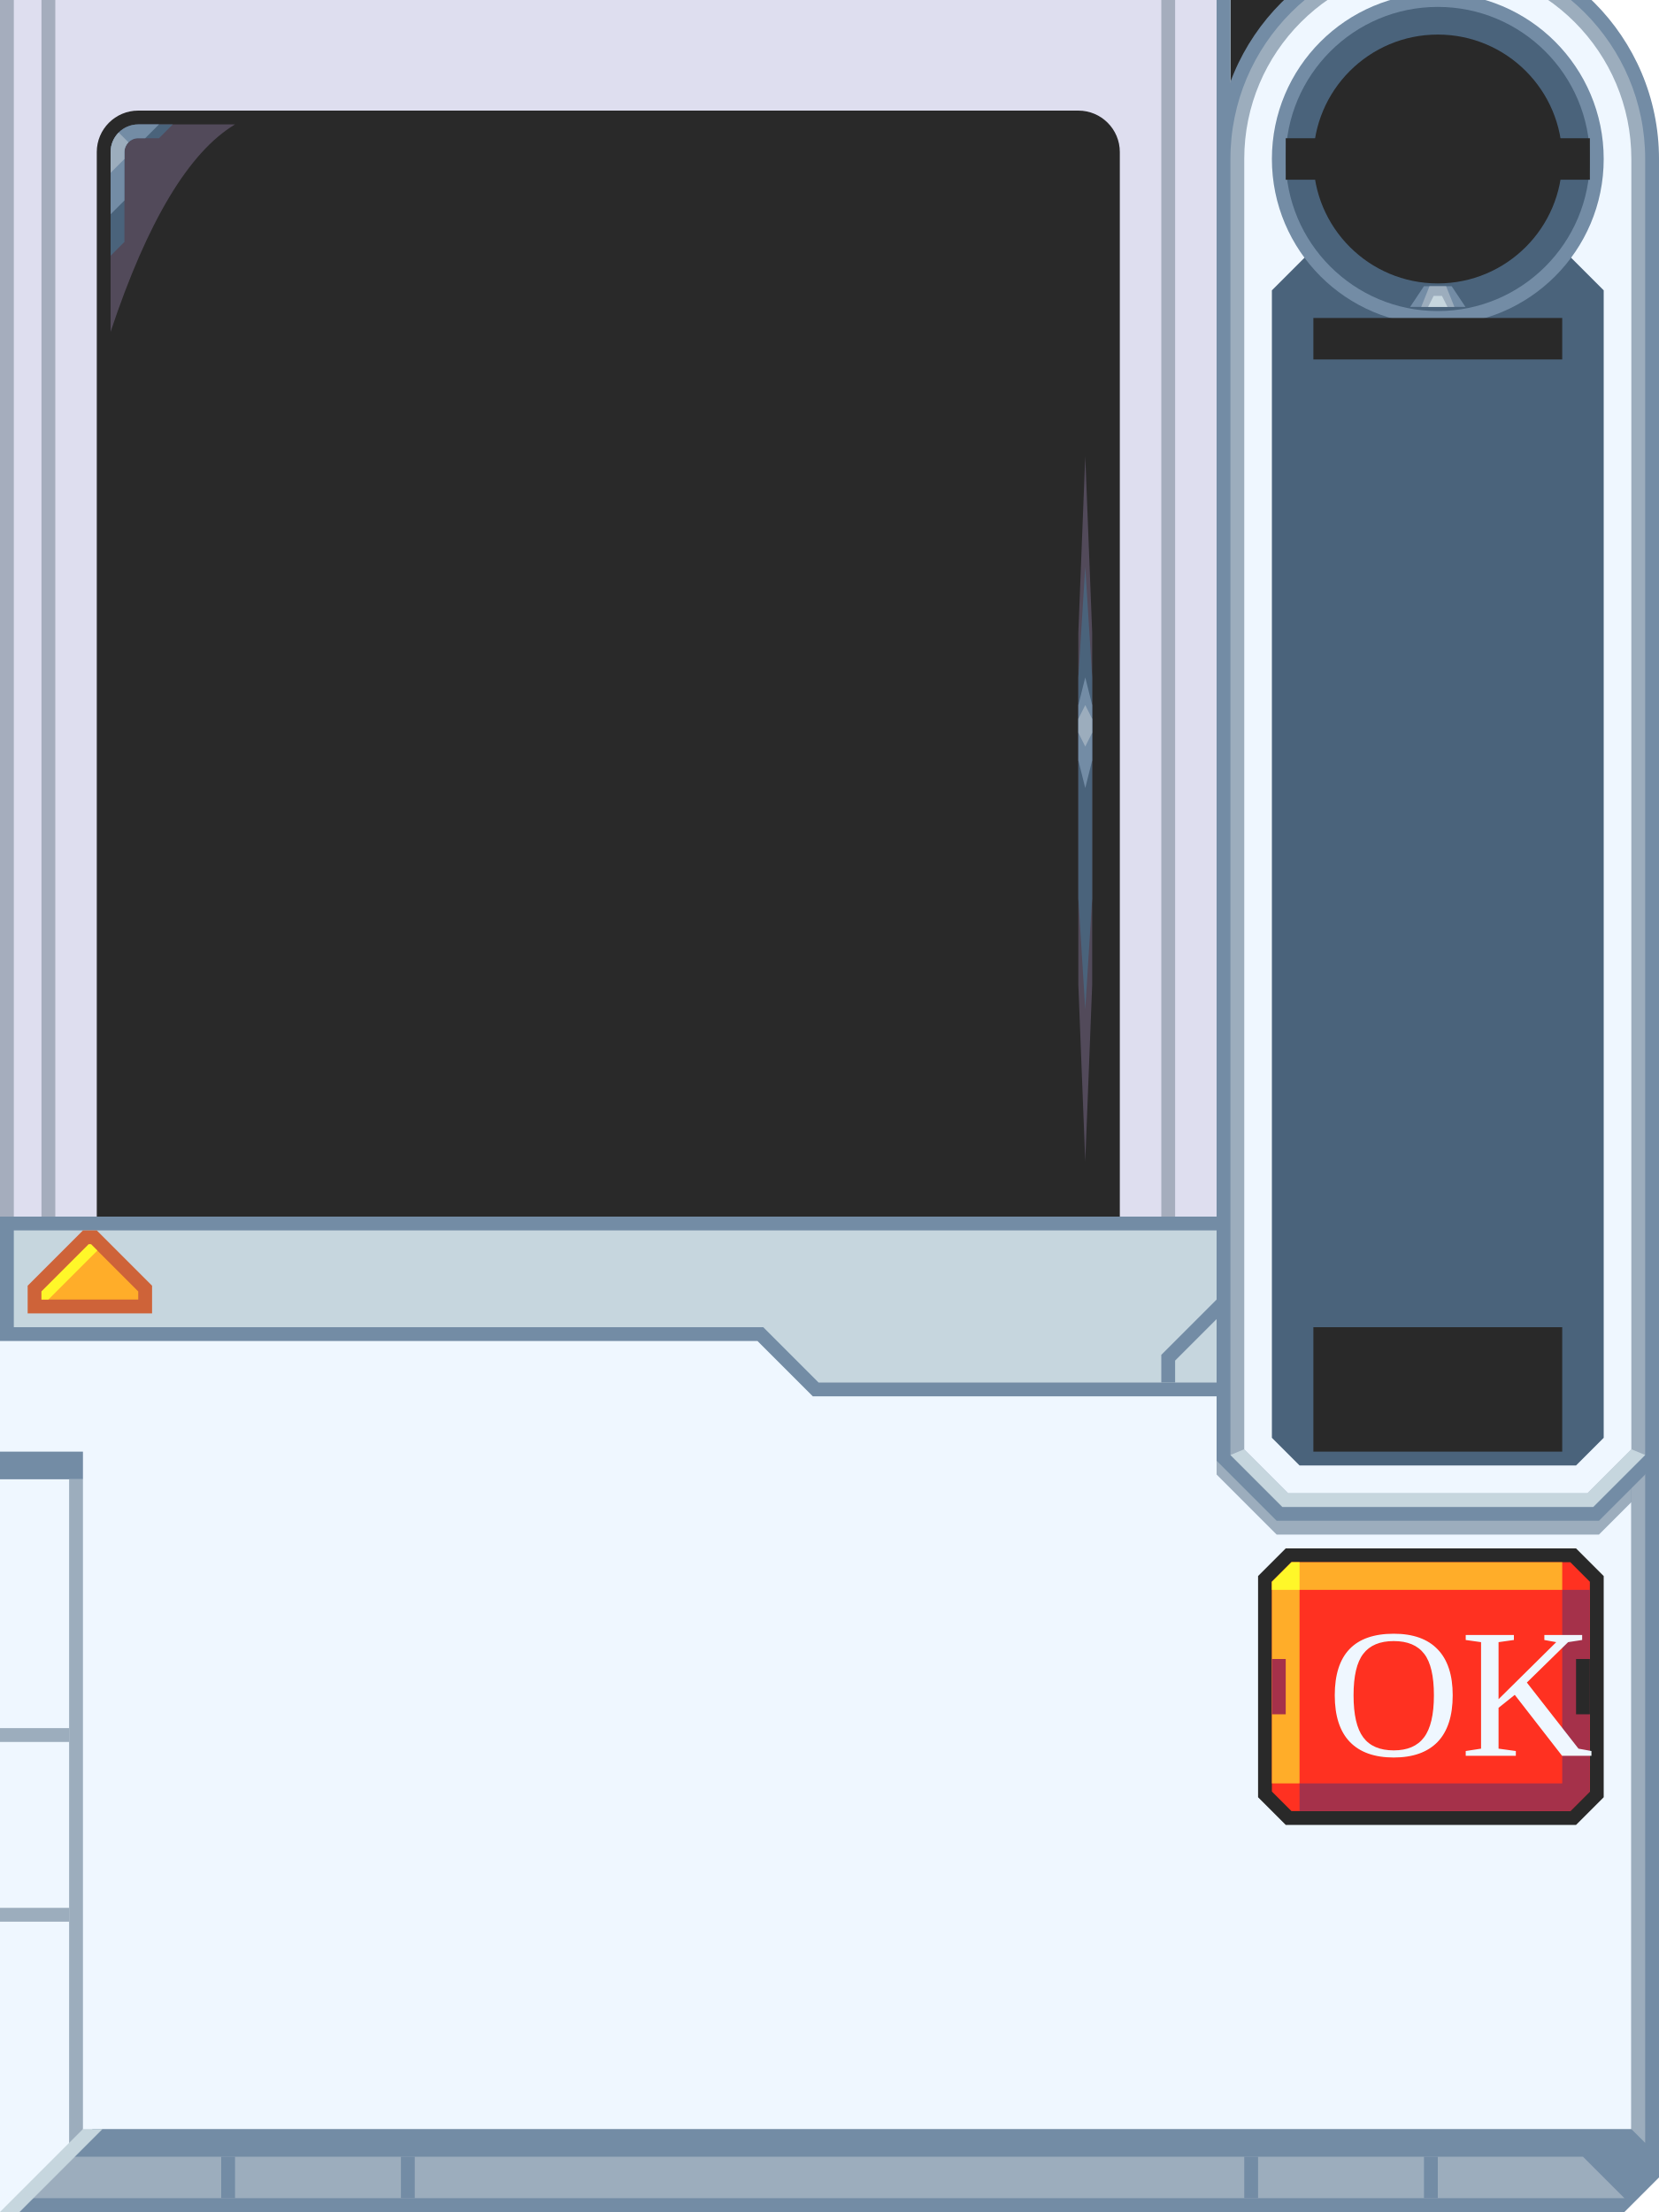
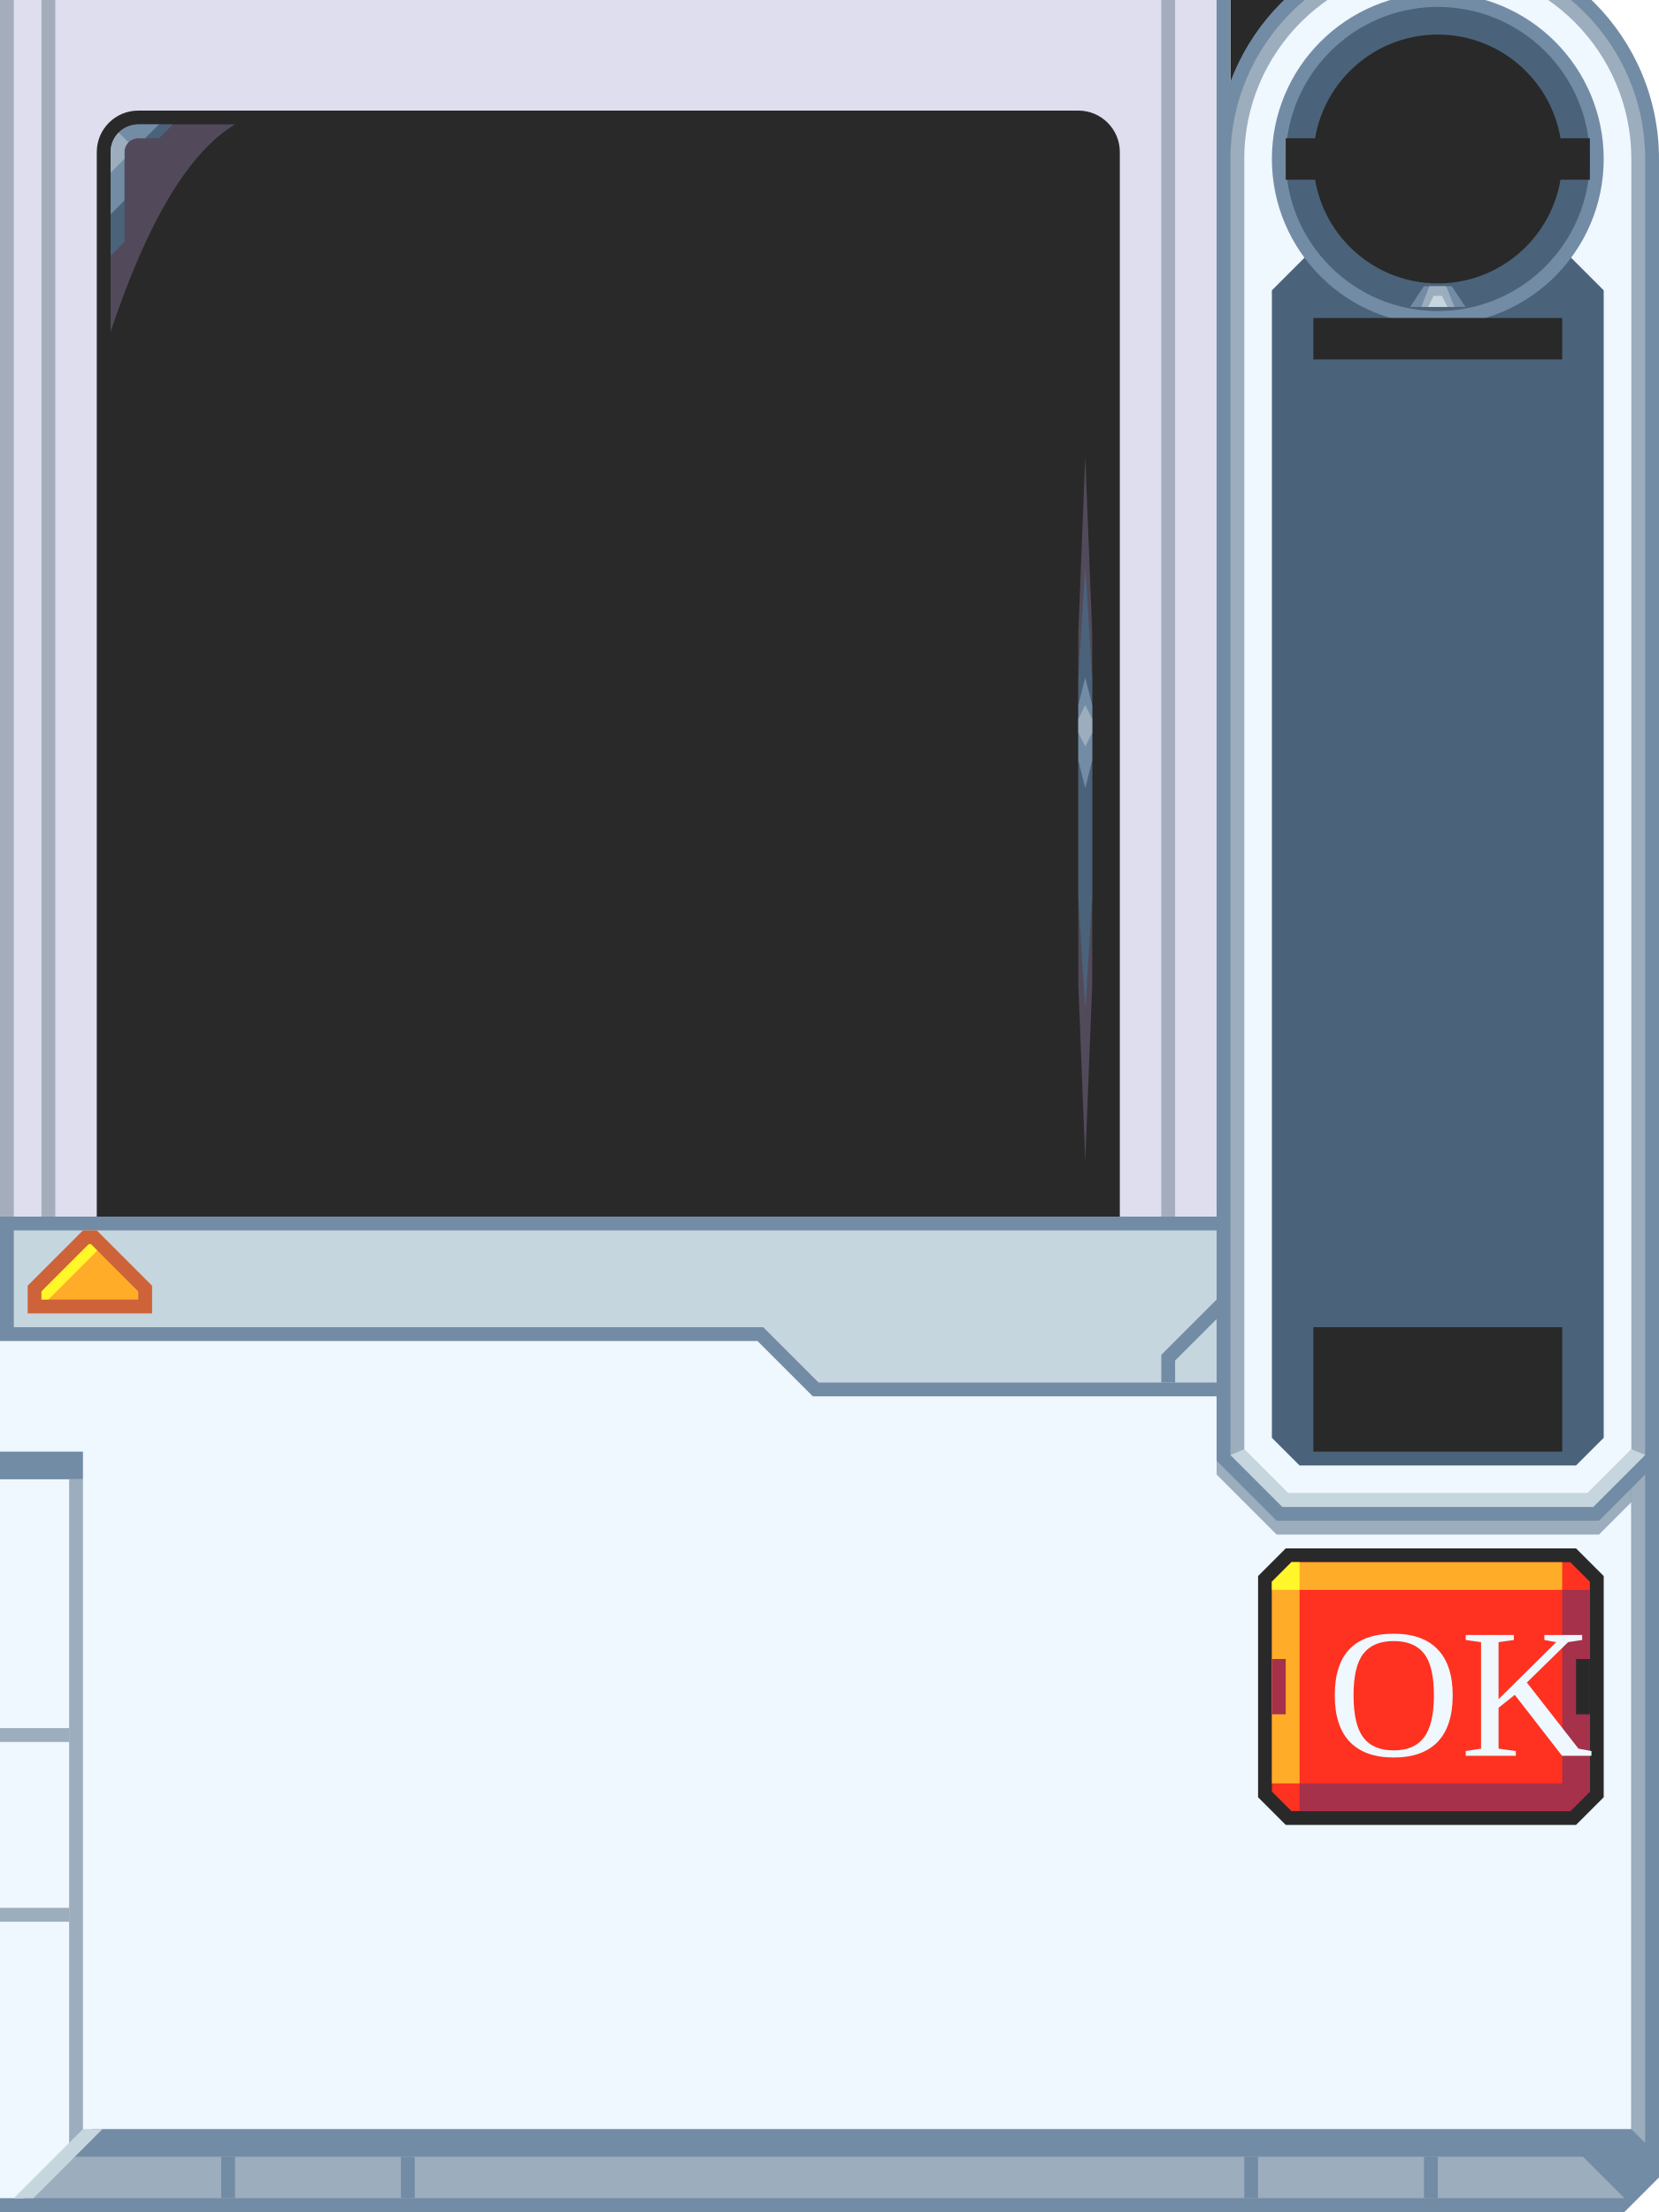
<svg xmlns="http://www.w3.org/2000/svg" width="960" height="1280" viewBox="0 0 120 160">
  <rect x="0" y="0" width="88" height="88" fill="#dedeef" data-color="6" data-palette="9" />
  <rect x="0" y="0" width="1" height="88" fill="#a5adbd" data-color="7" data-palette="9" />
  <rect x="3" y="0" width="1" height="88" fill="#a5adbd" data-color="7" data-palette="9" />
  <rect x="84" y="0" width="1" height="88" fill="#a5adbd" data-color="7" data-palette="9" />
  <path d="M7 11 A3 3 0 0 1 10 8 L78 8 A3 3 0 0 1 81 11 L81 88 L7 88 Z" fill="#292929" data-color="8" data-palette="9" />
  <path d="M17 9 L10 9 A2 2 0 0 0 8 11 L8 24 Q12 12 17 9 Z" fill="#524a5a" data-color="10" data-palette="9" />
  <path d="M12.5 9 L10 9 A2 2 0 0 0 8 11 L8 18.5 L9 17.5 L9 11 A1 1 0 0 1 10 10 L11.5 10 Z" fill="#4a637b" data-color="5" data-palette="9" />
  <path d="M11.5 9 L10 9 A2 2 0 0 0 8 11 L8 15.5 L9 14.5 L9 11 A1 1 0 0 1 10 10 L10.5 10 Z" fill="#738ca5" data-color="4" data-palette="9" />
  <path d="M8.586 9.586 A2 2 0 0 0 8 11 L8 12.5 L9 11.5 L9 11 A1 1 0 0 1 9.293 10.293 Z" fill="#9cadbd" data-color="3" data-palette="9" />
  <path d="M78.5 33 L79 45.75 L79 71.25 L78.5 84 L78 71.25 L78 45.75 Z" fill="#524a5a" data-color="10" data-palette="9" />
  <path d="M78.5 41 L79 49 L79 65 L78.5 73 L78 65 L78 49 Z" fill="#4a637b" data-color="5" data-palette="9" />
  <path d="M78.5 49 L79 51 L79 55 L78.5 57 L78 55 L78 51 Z" fill="#738ca5" data-color="4" data-palette="9" />
  <path d="M78.5 51 L79 52 L79 53 L78.5 54 L78 53 L78 52 Z" fill="#9cadbd" data-color="3" data-palette="9" />
  <path d="M0 88 L120 88 L120 155 L5.5 155 L0 160.5 Z" fill="#eff7ff" data-color="1" data-palette="9" />
  <path d="M0 88 L88 88 L88 101 L58.793 101 L54.793 97 L0 97 Z" fill="#738ca5" data-color="4" data-palette="9" />
  <path d="M1 89 L88 89 L88 100 L59.207 100 L55.207 96 L1 96 Z" fill="#c6d6de" data-color="2" data-palette="9" />
  <path d="M88 94 L88 95.414 L85 98.414 L85 100 L84 100 L84 98 Z" fill="#738ca5" data-color="4" data-palette="9" />
  <path d="M6 89 L7 89 L11 93 L11 95 L2 95 L2 93 Z" fill="#ce6339" data-color="13" data-palette="9" />
  <path d="M6.414 90 L6.586 90 L10 93.414 L10 94 L3 94 L3 93.414 Z" fill="#ffad29" data-color="12" data-palette="9" />
  <path d="M6.414 90 L6.586 90 L7.043 90.457 L3.5 94 L3 94 L3 93.414 Z" fill="#fff729" data-color="11" data-palette="9" />
  <rect x="0" y="105" width="6" height="2" fill="#738ca5" data-color="4" data-palette="9" />
  <rect x="0" y="125" width="5" height="1" fill="#9cadbd" data-color="3" data-palette="9" />
  <rect x="0" y="138" width="5" height="1" fill="#9cadbd" data-color="3" data-palette="9" />
  <path d="M88 12.5 A16 16 0 0 1 120 12.5 L120 106.657 L115.657 111 L92.343 111 L88 106.657 Z" fill="#9cadbd" data-color="3" data-palette="9" />
-   <path d="M6.7 154 L118 154 L118 100 L120 100 L120 157.5 L117.5 160 L0.7 160 Z" fill="#738ca5" data-color="4" data-palette="9" />
+   <path d="M6.7 154 L118 154 L118 100 L120 100 L120 157.5 L117.5 160 L0 160 L0 159 L1.7 159 Z" fill="#738ca5" data-color="4" data-palette="9" />
  <path d="M4.7 156 L114.5 156 L117.5 159 L1.7 159 Z" fill="#9cadbd" data-color="3" data-palette="9" />
  <rect x="16" y="156" width="1" height="3" fill="#738ca5" data-color="4" data-palette="9" />
  <rect x="29" y="156" width="1" height="3" fill="#738ca5" data-color="4" data-palette="9" />
  <rect x="90" y="156" width="1" height="3" fill="#738ca5" data-color="4" data-palette="9" />
  <rect x="103" y="156" width="1" height="3" fill="#738ca5" data-color="4" data-palette="9" />
  <path d="M5 107 L6 107 L6 154.7 L5 155.7 Z" fill="#9cadbd" data-color="3" data-palette="9" />
  <path d="M119 100 L118 100 L118 154 L119 155 Z" fill="#9cadbd" data-color="3" data-palette="9" />
-   <path d="M6 154 L7.414 154 L1.414 160 L0 160 Z" fill="#c6d6de" data-color="2" data-palette="9" />
+   <path d="M6 154 L7.414 154 L2.414 159 L1 159 Z" fill="#c6d6de" data-color="2" data-palette="9" />
  <rect x="89" y="0" width="7" height="8" fill="#292929" data-color="8" data-palette="9" />
  <rect x="88" y="0" width="1" height="12" fill="#738ca5" data-color="4" data-palette="9" />
  <path d="M88 11.5 A16 16 0 0 1 120 11.5 L120 105.657 L115.657 110.0 L92.343 110.0 L88 105.657 Z" fill="#738ca5" data-color="4" data-palette="9" />
  <path d="M89 11.5 A15 15 0 0 1 119 11.5 L119 105.243 L115.243 109.0 L92.757 109.0 L89 105.243 Z" fill="#9cadbd" data-color="3" data-palette="9" />
  <path d="M89 105.243 L92.757 109 L115.243 109 L119 105.243 L118 104.828 L114.828 108 L93.172 108 L90 104.828 Z" fill="#c6d6de" data-color="2" data-palette="9" />
  <path d="M90 11.5 A14 14 0 0 1 118 11.5 L118 104.828 L114.828 108.0 L93.172 108.0 L90 104.828 Z" fill="#eff7ff" data-color="1" data-palette="9" />
  <path d="M92 21 L95 18 L113 18 L116 21 L116 104 L114 106 L94 106 L92 104 Z" fill="#4a637b" data-color="5" data-palette="9" />
  <circle cx="104" cy="11.5" r="12" fill="#738ca5" data-color="4" data-palette="9" />
  <circle cx="104" cy="11.5" r="11" fill="#4a637b" data-color="5" data-palette="9" />
  <path d="M103 20.7 L105 20.7 L106 22.2 L102 22.2 Z" fill="#738ca5" data-color="4" data-palette="9" />
  <path d="M103.4 20.7 L104.6 20.7 L105.2 22.2 L102.8 22.2 Z" fill="#9cadbd" data-color="3" data-palette="9" />
  <path d="M103.7 21.4 L104.3 21.4 L104.7 22.2 L103.3 22.2 Z" fill="#c6d6de" data-color="2" data-palette="9" />
  <rect x="93" y="10" width="22" height="3" fill="#292929" data-color="8" data-palette="9" />
  <circle cx="104" cy="11.5" r="9" fill="#292929" data-color="8" data-palette="9" />
  <rect x="95" y="23" width="18" height="3" fill="#292929" data-color="8" data-palette="9" />
  <rect x="95" y="96" width="18" height="9" fill="#292929" data-color="8" data-palette="9" />
  <path d="M91 114 L93 112 L114 112 L116 114 L116 130 L114 132 L93 132 L91 130 Z" fill="#292929" data-color="8" data-palette="9" />
  <path d="M92 114.414 L93.414 113 L113.586 113 L115 114.414 L115 129.586 L113.586 131 L93.414 131 L92 129.586 Z" fill="#ff3121" data-color="14" data-palette="9" />
  <path d="M92 114.414 L93.414 113 L113 113 L113 115 L94 115 L94 129 L92 129 Z" fill="#ffad29" data-color="12" data-palette="9" />
  <path d="M113 115 L115 115 L115 129.586 L113.586 131 L94 131 L94 129 L113 129 Z" fill="#a5314a" data-color="15" data-palette="9" />
  <path d="M92 114.414 L93.414 113 L94 113 L94 115 L92 115 Z" fill="#fff729" data-color="11" data-palette="9" />
  <rect x="92" y="120" width="1" height="4" fill="#a5314a" data-color="15" data-palette="9" />
  <rect x="114" y="120" width="1" height="4" fill="#292929" data-color="8" data-palette="9" />
  <text data-words="window.ok" data-box="96 117 16 10" fill="#eff7ff" data-color="1" data-palette="9" x="96" y="127" font-size="13.333" textLength="16">OK</text>
</svg>
